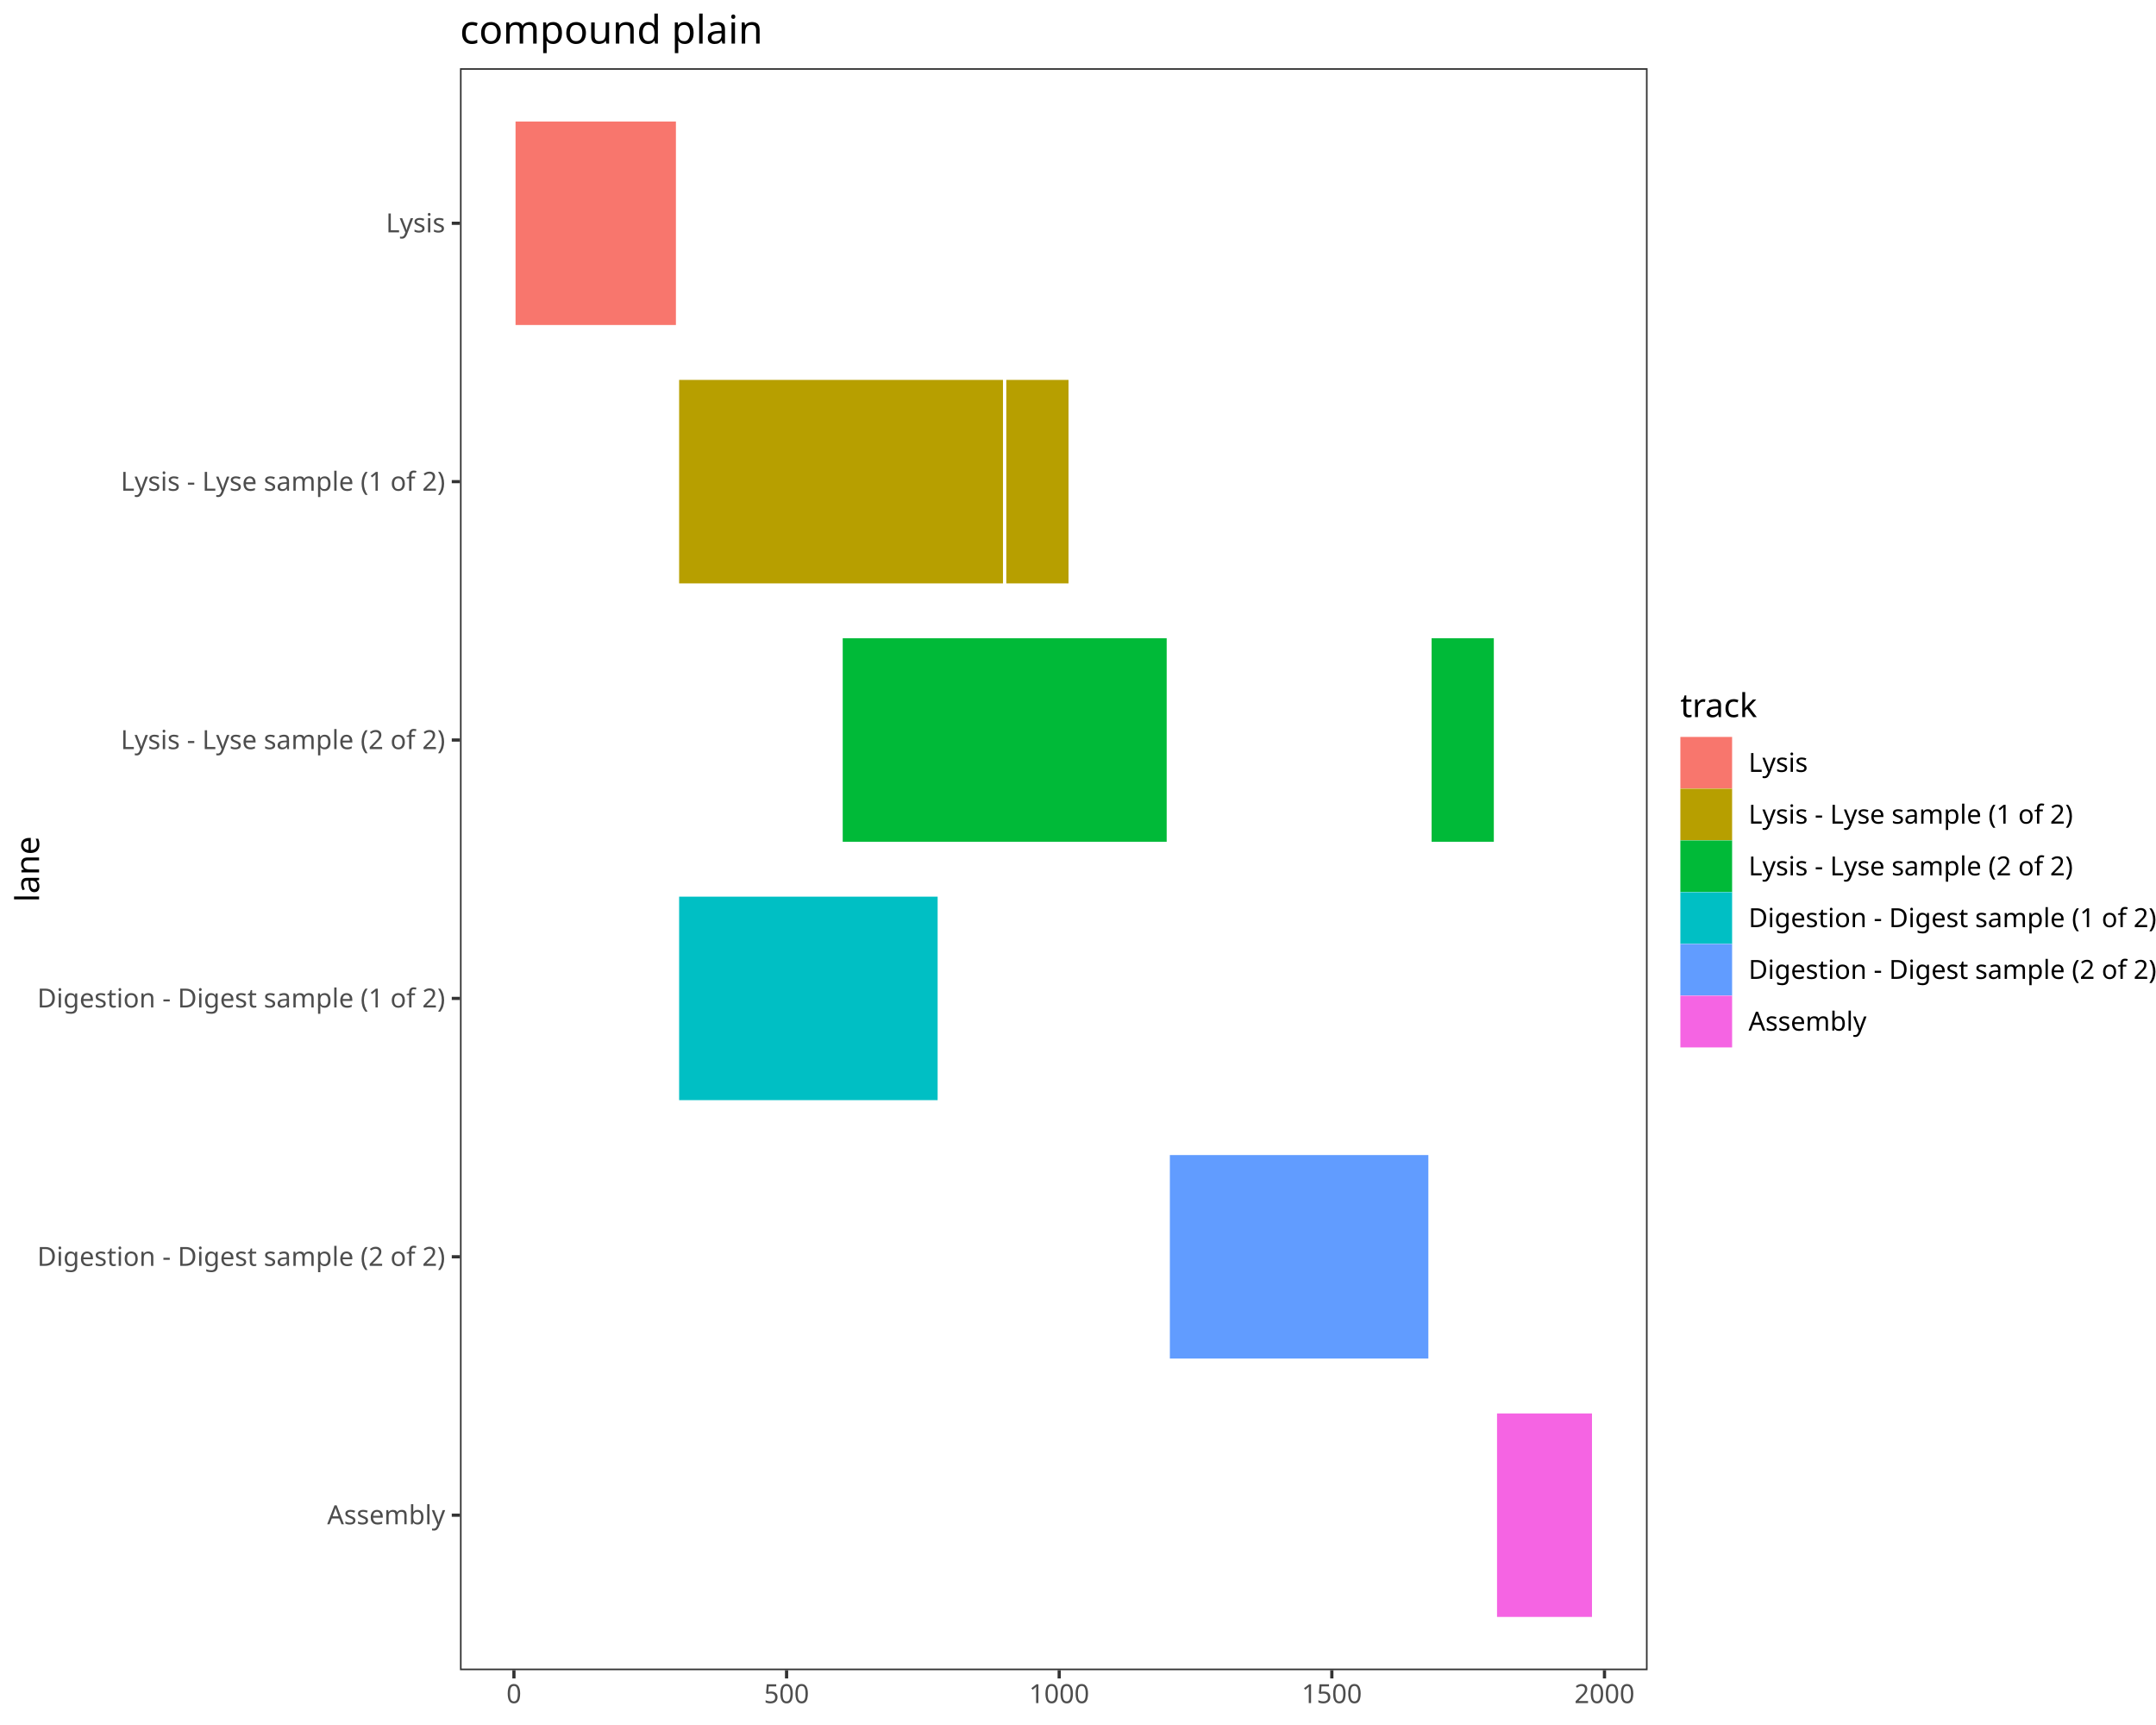
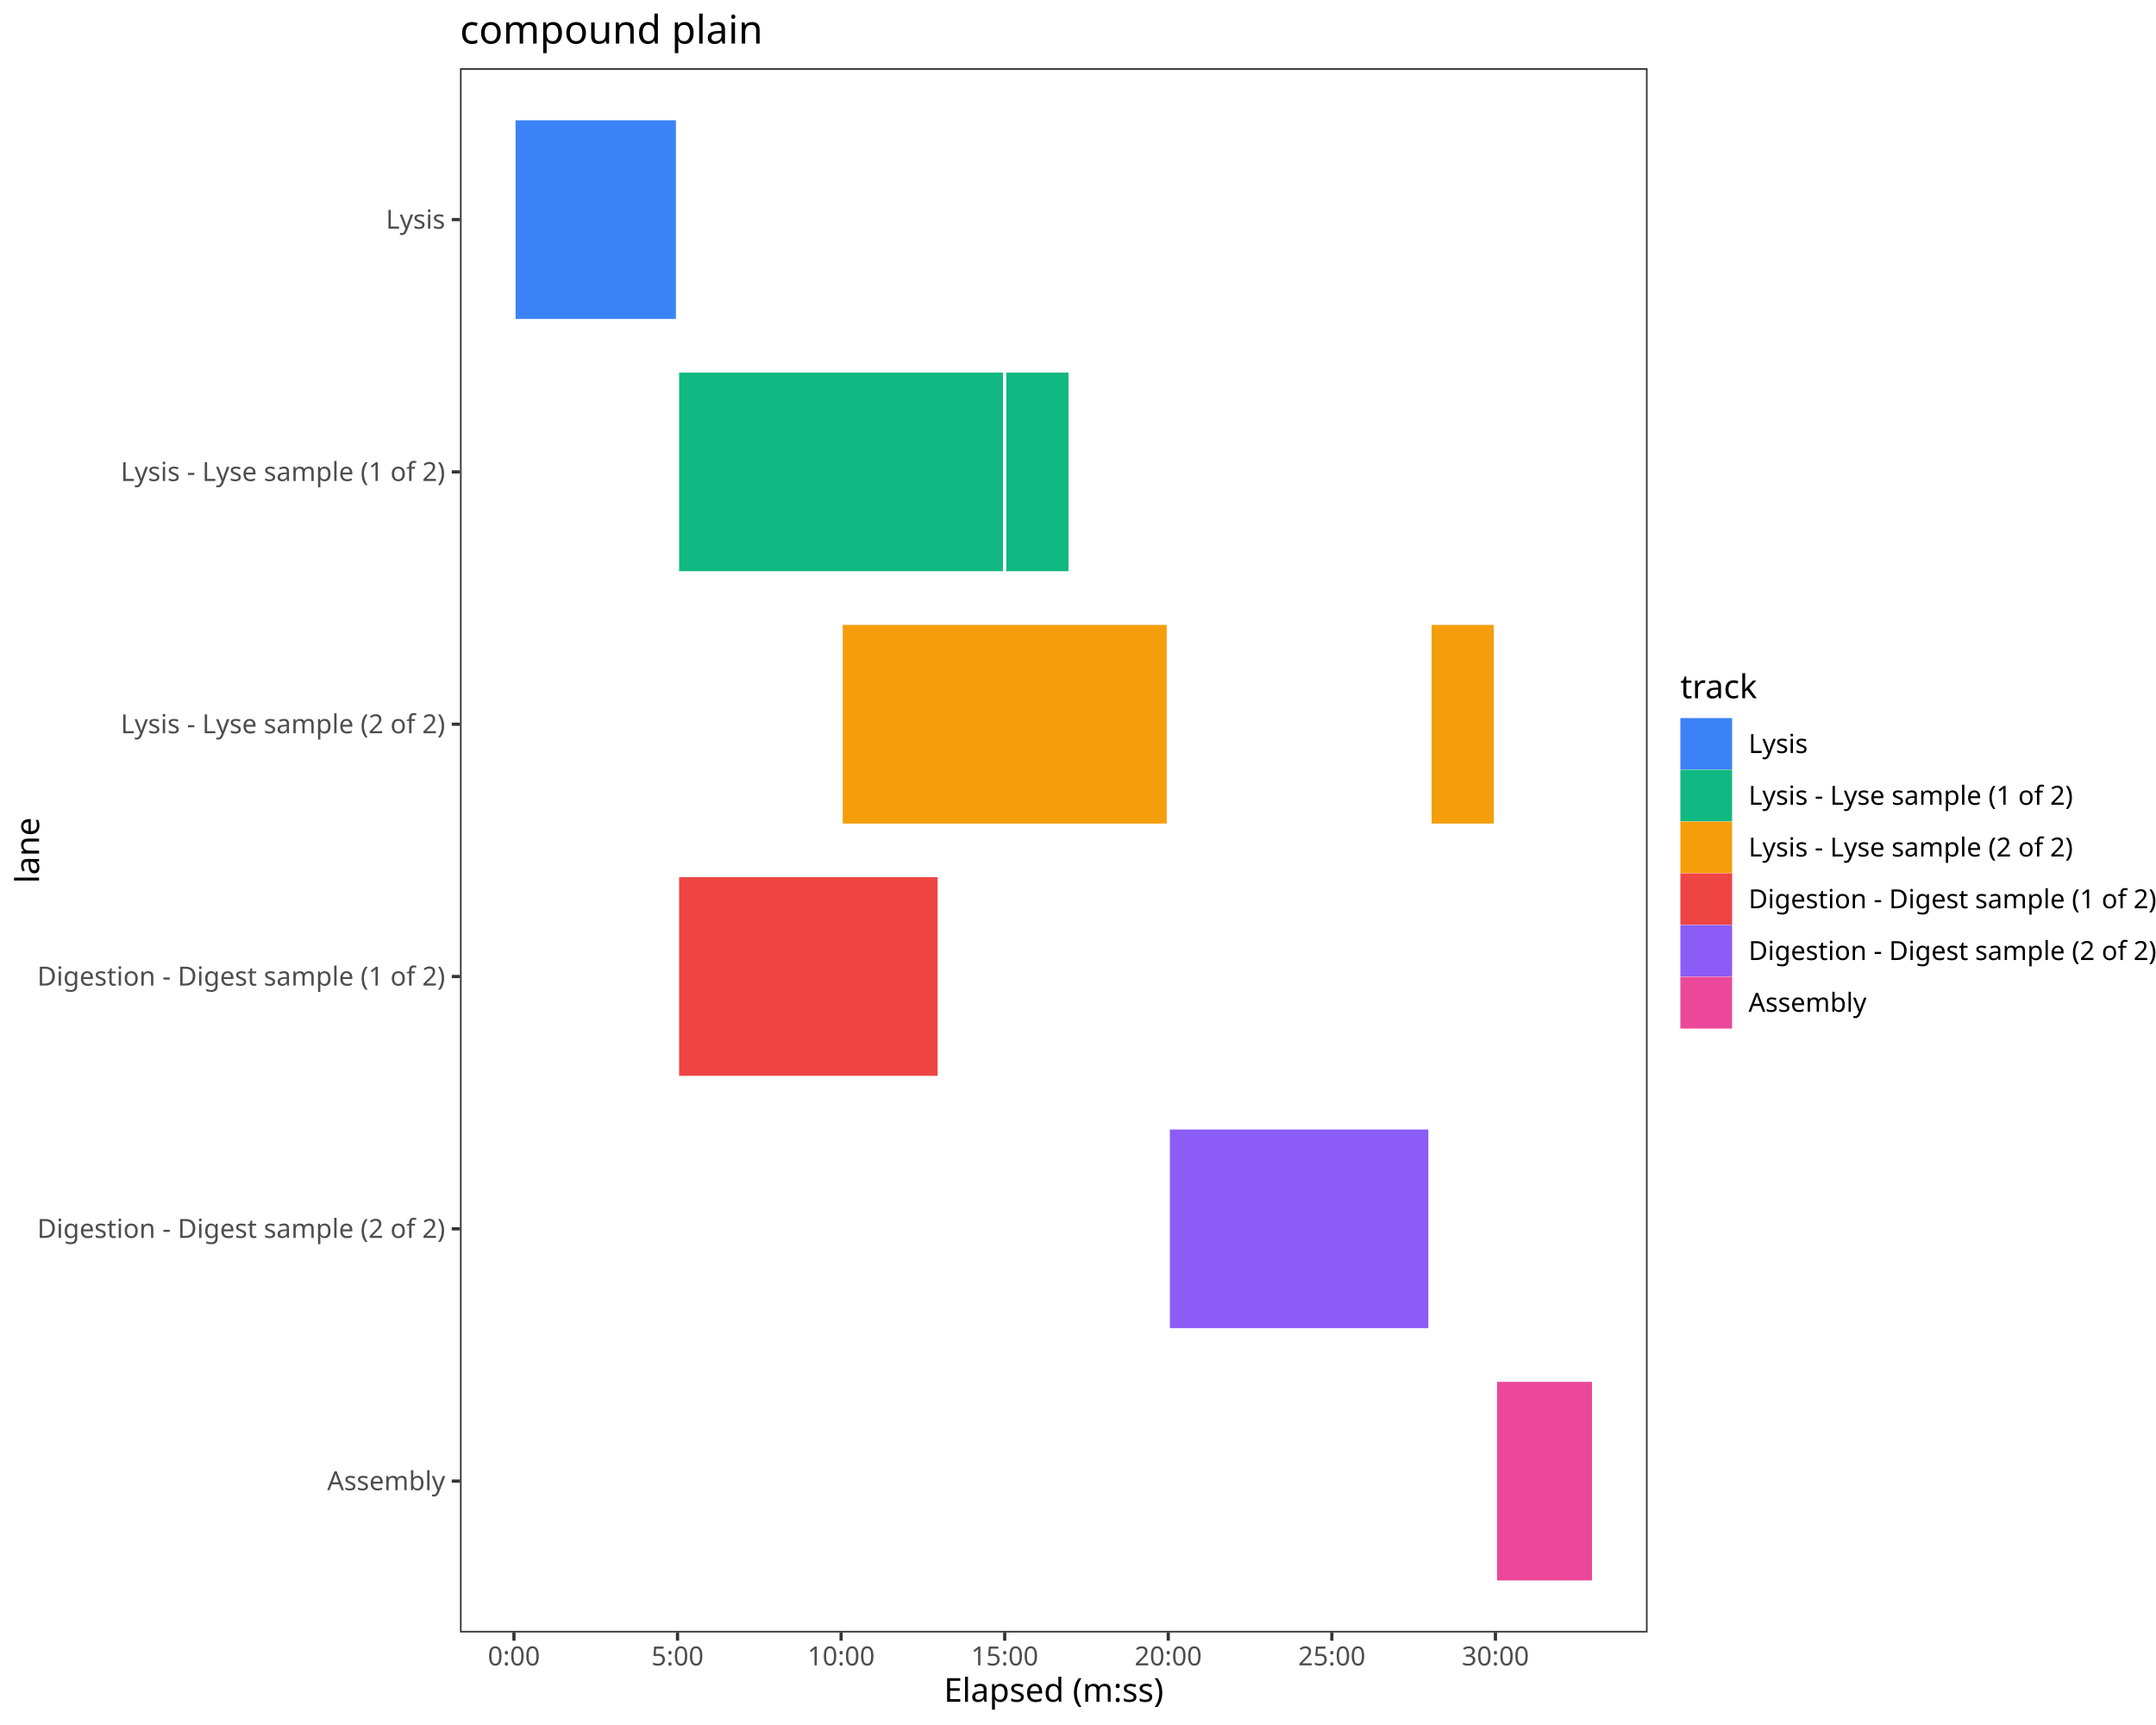
<svg xmlns="http://www.w3.org/2000/svg" class="svglite" data-engine-version="2.0" width="720.00pt" height="576.00pt" viewBox="0 0 720.00 576.00">
  <defs>
    <style type="text/css">
    .svglite line, .svglite polyline, .svglite polygon, .svglite path, .svglite rect, .svglite circle {
      fill: none;
      stroke: #000000;
      stroke-linecap: round;
      stroke-linejoin: round;
      stroke-miterlimit: 10.00;
    }
  </style>
  </defs>
  <rect width="100%" height="100%" style="stroke: none; fill: #FFFFFF;" />
  <defs>
    <clipPath id="cpMC4wMHw3MjAuMDB8MC4wMHw1NzYuMDA=">
      <rect x="0.00" y="0.00" width="720.00" height="576.00" />
    </clipPath>
  </defs>
  <g clip-path="url(#cpMC4wMHw3MjAuMDB8MC4wMHw1NzYuMDA=)">
    <rect x="0.00" y="0.00" width="720.00" height="576.00" style="stroke-width: 1.07; stroke: #FFFFFF; fill: #FFFFFF;" />
  </g>
  <defs>
-     <clipPath id="cpMTUzLjYxfDU1MC4yMHwyMi43OHw1NTcuNzE=">
-       <rect x="153.61" y="22.78" width="396.60" height="534.92" />
+     <clipPath id="cpMTUzLjYxfDU1MC4yMHwyMi43OHw1NDUuMTE=">
+       <rect x="153.61" y="22.78" width="396.60" height="522.33" />
    </clipPath>
  </defs>
-   <g clip-path="url(#cpMTUzLjYxfDU1MC4yMHwyMi43OHw1NTcuNzE=)">
-     <rect x="153.61" y="22.78" width="396.60" height="534.92" style="stroke-width: 1.07; stroke: none; fill: #FFFFFF;" />
-     <rect x="171.63" y="40.04" width="54.63" height="69.02" style="stroke-width: 1.07; stroke: #FFFFFF; stroke-linecap: butt; stroke-linejoin: miter; fill: #F8766D;" />
-     <rect x="226.26" y="126.32" width="109.26" height="69.02" style="stroke-width: 1.07; stroke: #FFFFFF; stroke-linecap: butt; stroke-linejoin: miter; fill: #B79F00;" />
-     <rect x="335.52" y="126.32" width="21.85" height="69.02" style="stroke-width: 1.07; stroke: #FFFFFF; stroke-linecap: butt; stroke-linejoin: miter; fill: #B79F00;" />
-     <rect x="280.89" y="212.59" width="109.26" height="69.02" style="stroke-width: 1.07; stroke: #FFFFFF; stroke-linecap: butt; stroke-linejoin: miter; fill: #00BA38;" />
-     <rect x="477.55" y="212.59" width="21.85" height="69.02" style="stroke-width: 1.07; stroke: #FFFFFF; stroke-linecap: butt; stroke-linejoin: miter; fill: #00BA38;" />
-     <rect x="226.26" y="298.87" width="87.40" height="69.02" style="stroke-width: 1.07; stroke: #FFFFFF; stroke-linecap: butt; stroke-linejoin: miter; fill: #00BFC4;" />
-     <rect x="390.14" y="385.15" width="87.40" height="69.02" style="stroke-width: 1.07; stroke: #FFFFFF; stroke-linecap: butt; stroke-linejoin: miter; fill: #619CFF;" />
-     <rect x="499.40" y="471.43" width="32.78" height="69.02" style="stroke-width: 1.07; stroke: #FFFFFF; stroke-linecap: butt; stroke-linejoin: miter; fill: #F564E3;" />
-     <rect x="153.61" y="22.78" width="396.60" height="534.92" style="stroke-width: 1.07; stroke: #333333;" />
+   <g clip-path="url(#cpMTUzLjYxfDU1MC4yMHwyMi43OHw1NDUuMTE=)">
+     <rect x="153.61" y="22.78" width="396.60" height="522.33" style="stroke-width: 1.07; stroke: none; fill: #FFFFFF;" />
+     <rect x="171.63" y="39.63" width="54.63" height="67.40" style="stroke-width: 1.07; stroke: #FFFFFF; stroke-linecap: butt; stroke-linejoin: miter; fill: #3B82F6;" />
+     <rect x="226.26" y="123.88" width="109.26" height="67.40" style="stroke-width: 1.07; stroke: #FFFFFF; stroke-linecap: butt; stroke-linejoin: miter; fill: #10B981;" />
+     <rect x="335.52" y="123.88" width="21.85" height="67.40" style="stroke-width: 1.07; stroke: #FFFFFF; stroke-linecap: butt; stroke-linejoin: miter; fill: #10B981;" />
+     <rect x="280.89" y="208.13" width="109.26" height="67.40" style="stroke-width: 1.07; stroke: #FFFFFF; stroke-linecap: butt; stroke-linejoin: miter; fill: #F59E0B;" />
+     <rect x="477.55" y="208.13" width="21.85" height="67.40" style="stroke-width: 1.07; stroke: #FFFFFF; stroke-linecap: butt; stroke-linejoin: miter; fill: #F59E0B;" />
+     <rect x="226.26" y="292.37" width="87.40" height="67.40" style="stroke-width: 1.07; stroke: #FFFFFF; stroke-linecap: butt; stroke-linejoin: miter; fill: #EF4444;" />
+     <rect x="390.14" y="376.62" width="87.40" height="67.40" style="stroke-width: 1.07; stroke: #FFFFFF; stroke-linecap: butt; stroke-linejoin: miter; fill: #8B5CF6;" />
+     <rect x="499.40" y="460.87" width="32.78" height="67.40" style="stroke-width: 1.07; stroke: #FFFFFF; stroke-linecap: butt; stroke-linejoin: miter; fill: #EC4899;" />
+     <rect x="153.61" y="22.78" width="396.60" height="522.33" style="stroke-width: 1.07; stroke: #333333;" />
  </g>
  <g clip-path="url(#cpMC4wMHw3MjAuMDB8MC4wMHw1NzYuMDA=)">
-     <text x="148.67" y="508.97" text-anchor="end" style="font-size: 8.80px; fill: #4D4D4D; font-family: sans;" textLength="38.16px" lengthAdjust="spacingAndGlyphs">Assembly</text>
-     <text x="148.67" y="422.69" text-anchor="end" style="font-size: 8.80px; fill: #4D4D4D; font-family: sans;" textLength="130.60px" lengthAdjust="spacingAndGlyphs">Digestion - Digest sample (2 of 2)</text>
-     <text x="148.67" y="336.41" text-anchor="end" style="font-size: 8.80px; fill: #4D4D4D; font-family: sans;" textLength="130.60px" lengthAdjust="spacingAndGlyphs">Digestion - Digest sample (1 of 2)</text>
-     <text x="148.67" y="250.13" text-anchor="end" style="font-size: 8.80px; fill: #4D4D4D; font-family: sans;" textLength="107.62px" lengthAdjust="spacingAndGlyphs">Lysis - Lyse sample (2 of 2)</text>
-     <text x="148.67" y="163.86" text-anchor="end" style="font-size: 8.80px; fill: #4D4D4D; font-family: sans;" textLength="107.62px" lengthAdjust="spacingAndGlyphs">Lysis - Lyse sample (1 of 2)</text>
-     <text x="148.67" y="77.58" text-anchor="end" style="font-size: 8.80px; fill: #4D4D4D; font-family: sans;" textLength="20.06px" lengthAdjust="spacingAndGlyphs">Lysis</text>
-     <polyline points="150.87,505.94 153.61,505.94 " style="stroke-width: 1.07; stroke: #333333; stroke-linecap: butt;" />
-     <polyline points="150.87,419.66 153.61,419.66 " style="stroke-width: 1.07; stroke: #333333; stroke-linecap: butt;" />
-     <polyline points="150.87,333.38 153.61,333.38 " style="stroke-width: 1.07; stroke: #333333; stroke-linecap: butt;" />
-     <polyline points="150.87,247.11 153.61,247.11 " style="stroke-width: 1.07; stroke: #333333; stroke-linecap: butt;" />
-     <polyline points="150.87,160.83 153.61,160.83 " style="stroke-width: 1.07; stroke: #333333; stroke-linecap: butt;" />
-     <polyline points="150.87,74.55 153.61,74.55 " style="stroke-width: 1.07; stroke: #333333; stroke-linecap: butt;" />
-     <polyline points="171.63,560.45 171.63,557.71 " style="stroke-width: 1.07; stroke: #333333; stroke-linecap: butt;" />
-     <polyline points="262.68,560.45 262.68,557.71 " style="stroke-width: 1.07; stroke: #333333; stroke-linecap: butt;" />
-     <polyline points="353.72,560.45 353.72,557.71 " style="stroke-width: 1.07; stroke: #333333; stroke-linecap: butt;" />
-     <polyline points="444.77,560.45 444.77,557.71 " style="stroke-width: 1.07; stroke: #333333; stroke-linecap: butt;" />
-     <polyline points="535.82,560.45 535.82,557.71 " style="stroke-width: 1.07; stroke: #333333; stroke-linecap: butt;" />
-     <text x="171.63" y="568.69" text-anchor="middle" style="font-size: 8.80px; fill: #4D4D4D; font-family: sans;" textLength="4.89px" lengthAdjust="spacingAndGlyphs">0</text>
-     <text x="262.68" y="568.69" text-anchor="middle" style="font-size: 8.80px; fill: #4D4D4D; font-family: sans;" textLength="14.68px" lengthAdjust="spacingAndGlyphs">500</text>
-     <text x="353.72" y="568.69" text-anchor="middle" style="font-size: 8.80px; fill: #4D4D4D; font-family: sans;" textLength="19.58px" lengthAdjust="spacingAndGlyphs">1000</text>
-     <text x="444.77" y="568.69" text-anchor="middle" style="font-size: 8.80px; fill: #4D4D4D; font-family: sans;" textLength="19.58px" lengthAdjust="spacingAndGlyphs">1500</text>
-     <text x="535.82" y="568.69" text-anchor="middle" style="font-size: 8.80px; fill: #4D4D4D; font-family: sans;" textLength="19.58px" lengthAdjust="spacingAndGlyphs">2000</text>
-     <text transform="translate(13.05,290.24) rotate(-90)" text-anchor="middle" style="font-size: 11.00px; font-family: sans;" textLength="20.80px" lengthAdjust="spacingAndGlyphs">lane</text>
-     <rect x="561.16" y="230.74" width="153.36" height="119.01" style="stroke-width: 1.07; stroke: none; fill: #FFFFFF;" />
-     <text x="561.16" y="239.45" style="font-size: 11.00px; font-family: sans;" textLength="23.85px" lengthAdjust="spacingAndGlyphs">track</text>
-     <rect x="561.16" y="246.07" width="17.28" height="17.28" style="stroke-width: 1.07; stroke: none; fill: #FFFFFF;" />
-     <rect x="561.16" y="246.07" width="17.28" height="17.28" style="stroke-width: 0.75; stroke: none; fill: #F8766D;" />
-     <rect x="561.16" y="263.35" width="17.28" height="17.28" style="stroke-width: 1.07; stroke: none; fill: #FFFFFF;" />
-     <rect x="561.16" y="263.35" width="17.28" height="17.28" style="stroke-width: 0.75; stroke: none; fill: #B79F00;" />
-     <rect x="561.16" y="280.63" width="17.28" height="17.28" style="stroke-width: 1.07; stroke: none; fill: #FFFFFF;" />
-     <rect x="561.16" y="280.63" width="17.28" height="17.28" style="stroke-width: 0.75; stroke: none; fill: #00BA38;" />
-     <rect x="561.16" y="297.91" width="17.28" height="17.28" style="stroke-width: 1.07; stroke: none; fill: #FFFFFF;" />
-     <rect x="561.16" y="297.91" width="17.28" height="17.28" style="stroke-width: 0.75; stroke: none; fill: #00BFC4;" />
-     <rect x="561.16" y="315.19" width="17.28" height="17.28" style="stroke-width: 1.07; stroke: none; fill: #FFFFFF;" />
-     <rect x="561.16" y="315.19" width="17.28" height="17.28" style="stroke-width: 0.75; stroke: none; fill: #619CFF;" />
-     <rect x="561.16" y="332.47" width="17.28" height="17.28" style="stroke-width: 1.07; stroke: none; fill: #FFFFFF;" />
-     <rect x="561.16" y="332.47" width="17.28" height="17.28" style="stroke-width: 0.75; stroke: none; fill: #F564E3;" />
-     <text x="583.92" y="257.74" style="font-size: 8.80px; font-family: sans;" textLength="20.06px" lengthAdjust="spacingAndGlyphs">Lysis</text>
-     <text x="583.92" y="275.02" style="font-size: 8.80px; font-family: sans;" textLength="107.62px" lengthAdjust="spacingAndGlyphs">Lysis - Lyse sample (1 of 2)</text>
-     <text x="583.92" y="292.30" style="font-size: 8.80px; font-family: sans;" textLength="107.62px" lengthAdjust="spacingAndGlyphs">Lysis - Lyse sample (2 of 2)</text>
-     <text x="583.92" y="309.58" style="font-size: 8.80px; font-family: sans;" textLength="130.60px" lengthAdjust="spacingAndGlyphs">Digestion - Digest sample (1 of 2)</text>
-     <text x="583.92" y="326.86" style="font-size: 8.80px; font-family: sans;" textLength="130.60px" lengthAdjust="spacingAndGlyphs">Digestion - Digest sample (2 of 2)</text>
-     <text x="583.92" y="344.14" style="font-size: 8.80px; font-family: sans;" textLength="38.16px" lengthAdjust="spacingAndGlyphs">Assembly</text>
+     <text x="148.67" y="497.59" text-anchor="end" style="font-size: 8.80px; fill: #4D4D4D; font-family: sans;" textLength="38.16px" lengthAdjust="spacingAndGlyphs">Assembly</text>
+     <text x="148.67" y="413.35" text-anchor="end" style="font-size: 8.80px; fill: #4D4D4D; font-family: sans;" textLength="130.60px" lengthAdjust="spacingAndGlyphs">Digestion - Digest sample (2 of 2)</text>
+     <text x="148.67" y="329.10" text-anchor="end" style="font-size: 8.80px; fill: #4D4D4D; font-family: sans;" textLength="130.60px" lengthAdjust="spacingAndGlyphs">Digestion - Digest sample (1 of 2)</text>
+     <text x="148.67" y="244.85" text-anchor="end" style="font-size: 8.80px; fill: #4D4D4D; font-family: sans;" textLength="107.62px" lengthAdjust="spacingAndGlyphs">Lysis - Lyse sample (2 of 2)</text>
+     <text x="148.67" y="160.61" text-anchor="end" style="font-size: 8.80px; fill: #4D4D4D; font-family: sans;" textLength="107.62px" lengthAdjust="spacingAndGlyphs">Lysis - Lyse sample (1 of 2)</text>
+     <text x="148.67" y="76.36" text-anchor="end" style="font-size: 8.80px; fill: #4D4D4D; font-family: sans;" textLength="20.06px" lengthAdjust="spacingAndGlyphs">Lysis</text>
+     <polyline points="150.87,494.56 153.61,494.56 " style="stroke-width: 1.07; stroke: #333333; stroke-linecap: butt;" />
+     <polyline points="150.87,410.32 153.61,410.32 " style="stroke-width: 1.07; stroke: #333333; stroke-linecap: butt;" />
+     <polyline points="150.87,326.07 153.61,326.07 " style="stroke-width: 1.07; stroke: #333333; stroke-linecap: butt;" />
+     <polyline points="150.87,241.82 153.61,241.82 " style="stroke-width: 1.07; stroke: #333333; stroke-linecap: butt;" />
+     <polyline points="150.87,157.58 153.61,157.58 " style="stroke-width: 1.07; stroke: #333333; stroke-linecap: butt;" />
+     <polyline points="150.87,73.33 153.61,73.33 " style="stroke-width: 1.07; stroke: #333333; stroke-linecap: butt;" />
+     <polyline points="171.63,547.85 171.63,545.11 " style="stroke-width: 1.07; stroke: #333333; stroke-linecap: butt;" />
+     <polyline points="226.26,547.85 226.26,545.11 " style="stroke-width: 1.07; stroke: #333333; stroke-linecap: butt;" />
+     <polyline points="280.89,547.85 280.89,545.11 " style="stroke-width: 1.07; stroke: #333333; stroke-linecap: butt;" />
+     <polyline points="335.52,547.85 335.52,545.11 " style="stroke-width: 1.07; stroke: #333333; stroke-linecap: butt;" />
+     <polyline points="390.14,547.85 390.14,545.11 " style="stroke-width: 1.07; stroke: #333333; stroke-linecap: butt;" />
+     <polyline points="444.77,547.85 444.77,545.11 " style="stroke-width: 1.07; stroke: #333333; stroke-linecap: butt;" />
+     <polyline points="499.40,547.85 499.40,545.11 " style="stroke-width: 1.07; stroke: #333333; stroke-linecap: butt;" />
+     <text x="171.63" y="556.10" text-anchor="middle" style="font-size: 8.80px; fill: #4D4D4D; font-family: sans;" textLength="17.13px" lengthAdjust="spacingAndGlyphs">0:00</text>
+     <text x="226.26" y="556.10" text-anchor="middle" style="font-size: 8.80px; fill: #4D4D4D; font-family: sans;" textLength="17.13px" lengthAdjust="spacingAndGlyphs">5:00</text>
+     <text x="280.89" y="556.10" text-anchor="middle" style="font-size: 8.80px; fill: #4D4D4D; font-family: sans;" textLength="22.02px" lengthAdjust="spacingAndGlyphs">10:00</text>
+     <text x="335.52" y="556.10" text-anchor="middle" style="font-size: 8.80px; fill: #4D4D4D; font-family: sans;" textLength="22.02px" lengthAdjust="spacingAndGlyphs">15:00</text>
+     <text x="390.14" y="556.10" text-anchor="middle" style="font-size: 8.80px; fill: #4D4D4D; font-family: sans;" textLength="22.02px" lengthAdjust="spacingAndGlyphs">20:00</text>
+     <text x="444.77" y="556.10" text-anchor="middle" style="font-size: 8.80px; fill: #4D4D4D; font-family: sans;" textLength="22.02px" lengthAdjust="spacingAndGlyphs">25:00</text>
+     <text x="499.40" y="556.10" text-anchor="middle" style="font-size: 8.80px; fill: #4D4D4D; font-family: sans;" textLength="22.02px" lengthAdjust="spacingAndGlyphs">30:00</text>
+     <text x="351.90" y="568.24" text-anchor="middle" style="font-size: 11.00px; font-family: sans;" textLength="73.37px" lengthAdjust="spacingAndGlyphs">Elapsed (m:ss)</text>
+     <text transform="translate(13.05,283.95) rotate(-90)" text-anchor="middle" style="font-size: 11.00px; font-family: sans;" textLength="20.80px" lengthAdjust="spacingAndGlyphs">lane</text>
+     <rect x="561.16" y="224.44" width="153.36" height="119.01" style="stroke-width: 1.07; stroke: none; fill: #FFFFFF;" />
+     <text x="561.16" y="233.15" style="font-size: 11.00px; font-family: sans;" textLength="23.85px" lengthAdjust="spacingAndGlyphs">track</text>
+     <rect x="561.16" y="239.77" width="17.28" height="17.28" style="stroke-width: 1.07; stroke: none; fill: #FFFFFF;" />
+     <rect x="561.16" y="239.77" width="17.28" height="17.28" style="stroke-width: 0.75; stroke: none; fill: #3B82F6;" />
+     <rect x="561.16" y="257.05" width="17.28" height="17.28" style="stroke-width: 1.07; stroke: none; fill: #FFFFFF;" />
+     <rect x="561.16" y="257.05" width="17.28" height="17.28" style="stroke-width: 0.75; stroke: none; fill: #10B981;" />
+     <rect x="561.16" y="274.33" width="17.28" height="17.28" style="stroke-width: 1.07; stroke: none; fill: #FFFFFF;" />
+     <rect x="561.16" y="274.33" width="17.28" height="17.28" style="stroke-width: 0.75; stroke: none; fill: #F59E0B;" />
+     <rect x="561.16" y="291.61" width="17.28" height="17.28" style="stroke-width: 1.07; stroke: none; fill: #FFFFFF;" />
+     <rect x="561.16" y="291.61" width="17.28" height="17.28" style="stroke-width: 0.75; stroke: none; fill: #EF4444;" />
+     <rect x="561.16" y="308.89" width="17.28" height="17.28" style="stroke-width: 1.07; stroke: none; fill: #FFFFFF;" />
+     <rect x="561.16" y="308.89" width="17.28" height="17.28" style="stroke-width: 0.75; stroke: none; fill: #8B5CF6;" />
+     <rect x="561.16" y="326.17" width="17.28" height="17.28" style="stroke-width: 1.07; stroke: none; fill: #FFFFFF;" />
+     <rect x="561.16" y="326.17" width="17.28" height="17.28" style="stroke-width: 0.75; stroke: none; fill: #EC4899;" />
+     <text x="583.92" y="251.44" style="font-size: 8.80px; font-family: sans;" textLength="20.06px" lengthAdjust="spacingAndGlyphs">Lysis</text>
+     <text x="583.92" y="268.72" style="font-size: 8.80px; font-family: sans;" textLength="107.62px" lengthAdjust="spacingAndGlyphs">Lysis - Lyse sample (1 of 2)</text>
+     <text x="583.92" y="286.00" style="font-size: 8.80px; font-family: sans;" textLength="107.62px" lengthAdjust="spacingAndGlyphs">Lysis - Lyse sample (2 of 2)</text>
+     <text x="583.92" y="303.28" style="font-size: 8.80px; font-family: sans;" textLength="130.60px" lengthAdjust="spacingAndGlyphs">Digestion - Digest sample (1 of 2)</text>
+     <text x="583.92" y="320.56" style="font-size: 8.80px; font-family: sans;" textLength="130.60px" lengthAdjust="spacingAndGlyphs">Digestion - Digest sample (2 of 2)</text>
+     <text x="583.92" y="337.84" style="font-size: 8.80px; font-family: sans;" textLength="38.16px" lengthAdjust="spacingAndGlyphs">Assembly</text>
    <text x="153.61" y="14.56" style="font-size: 13.20px; font-family: sans;" textLength="93.21px" lengthAdjust="spacingAndGlyphs">compound plain</text>
  </g>
</svg>
